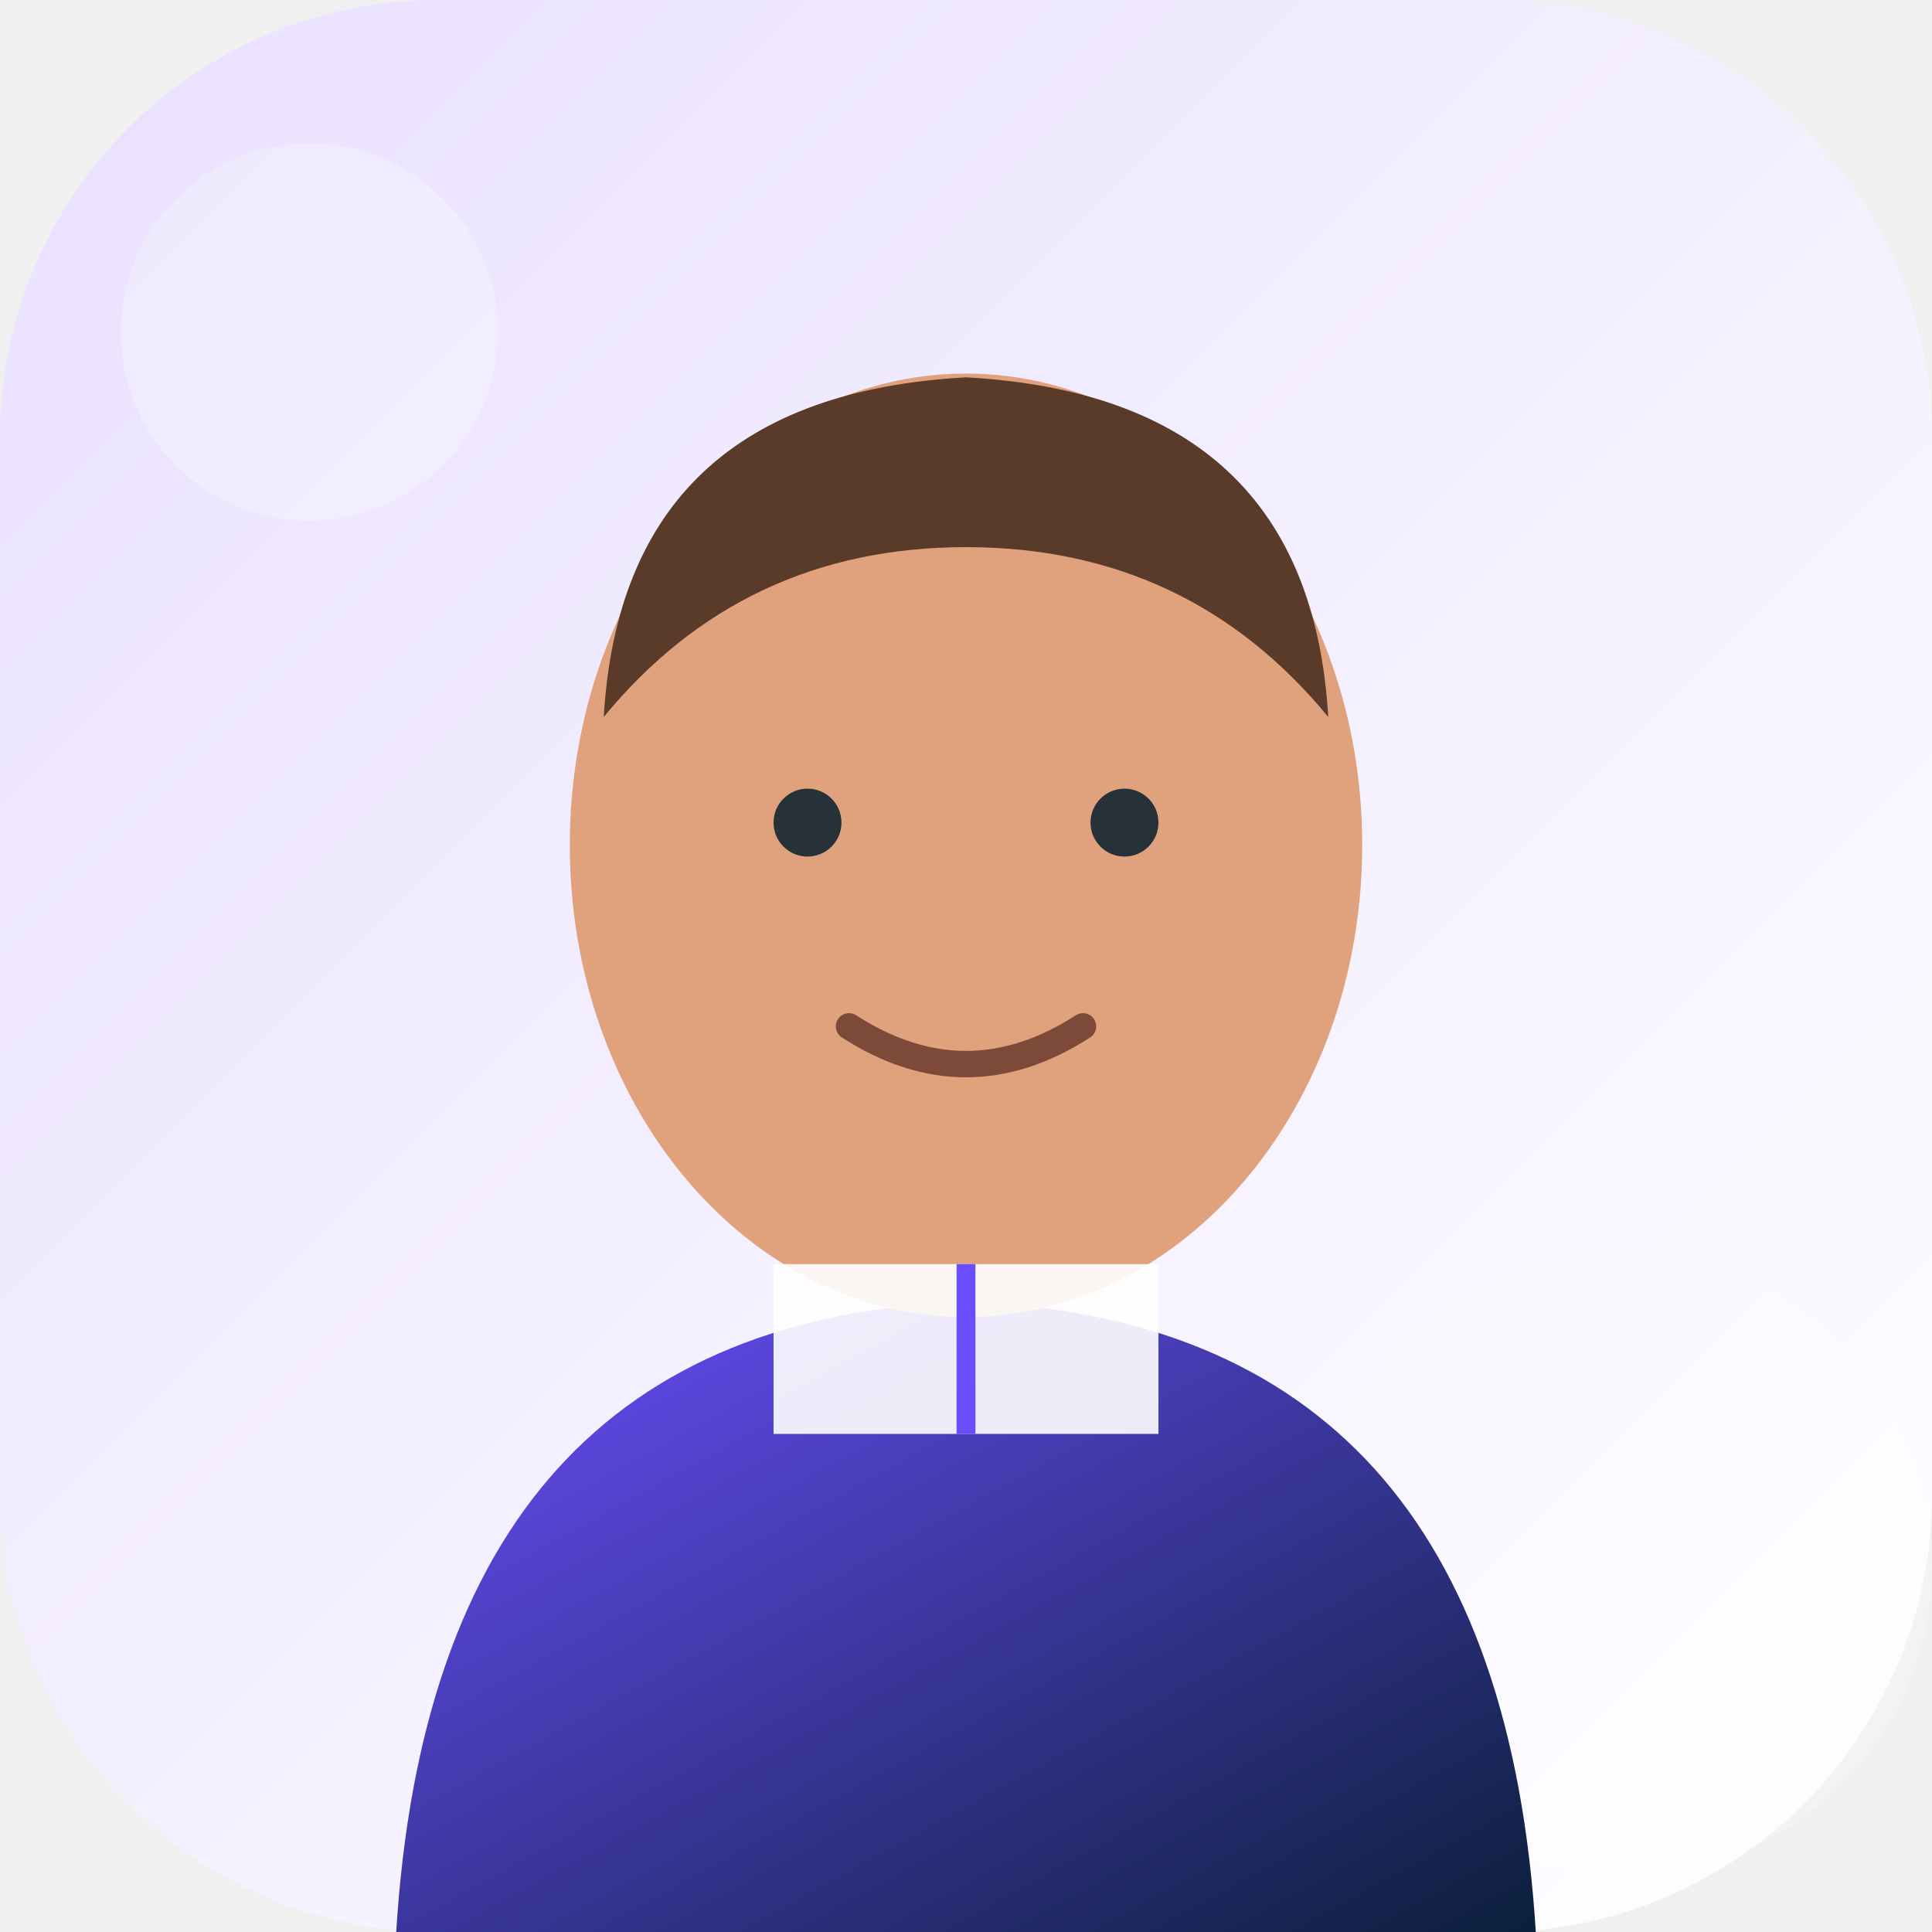
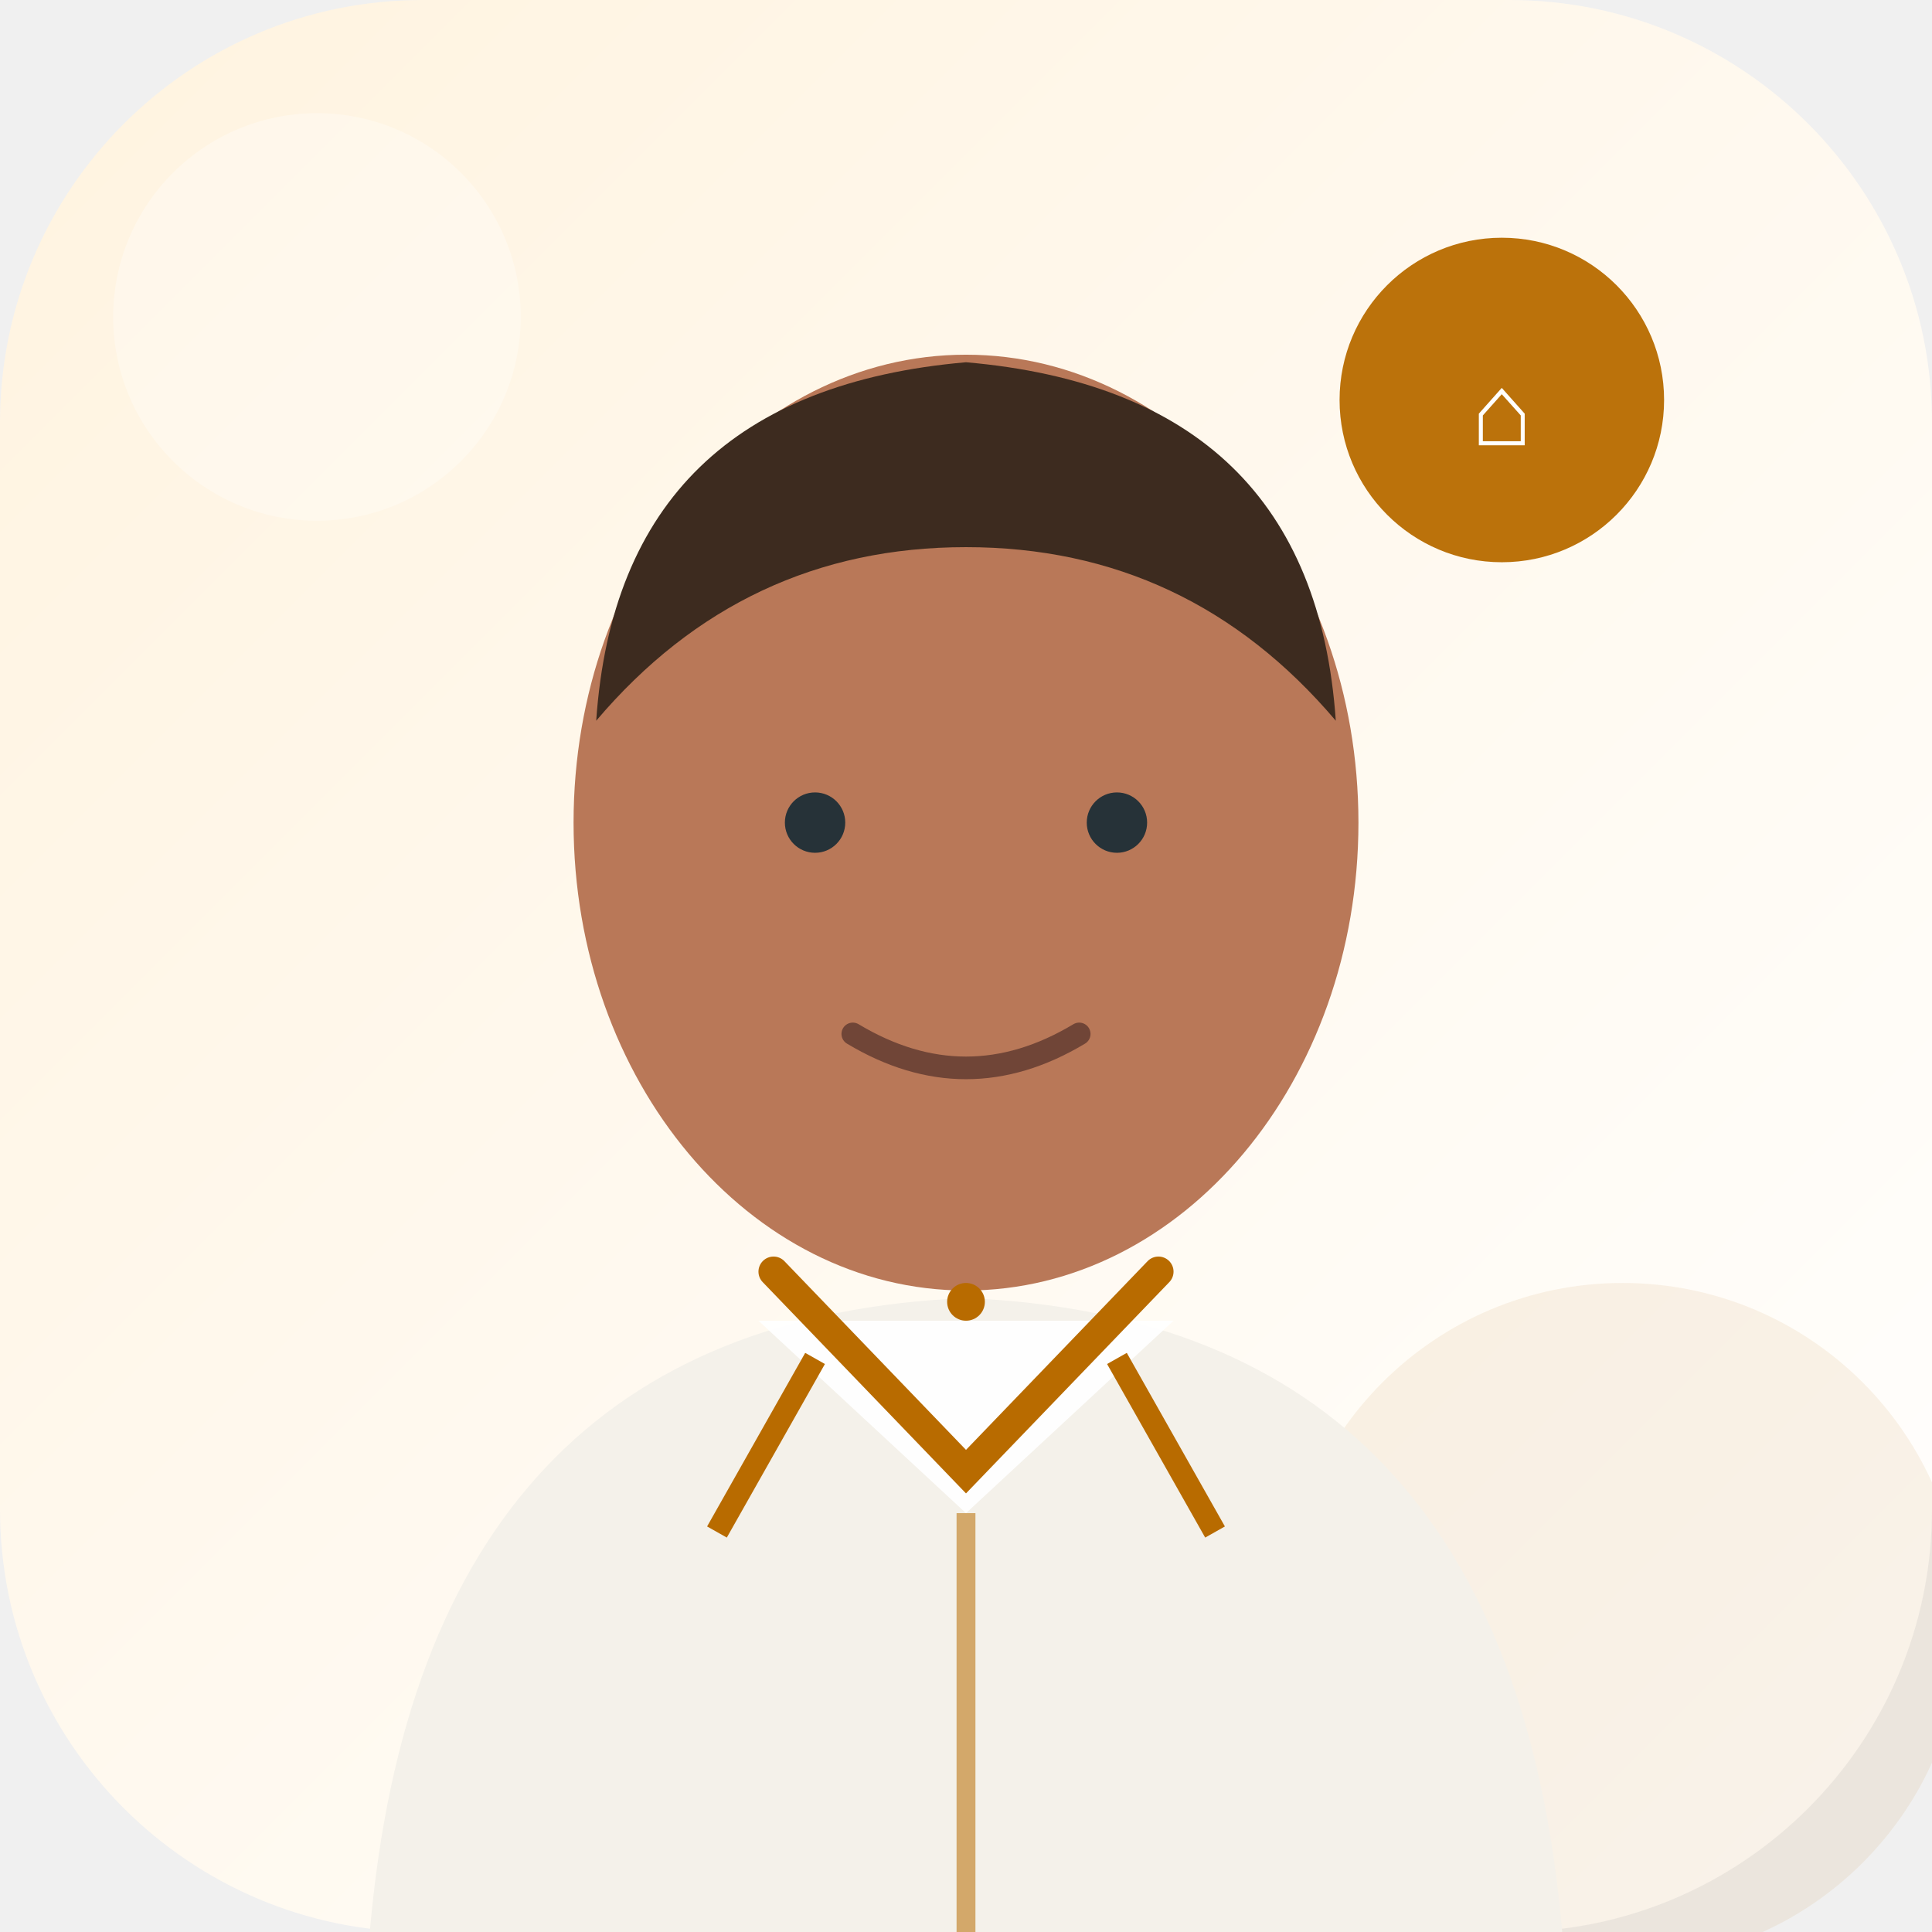
<svg xmlns="http://www.w3.org/2000/svg" viewBox="0 0 512 512">
  <defs>
-     <linearGradient id="b" x2="1" y2="1">
-       <stop stop-color="#e9e0ff" />
+     <linearGradient id="g" x1="0" y1="0" x2="1" y2="1">
+       <stop stop-color="#fff3df" />
      <stop offset="1" stop-color="#ffffff" />
    </linearGradient>
-     <linearGradient id="s" x2="1" y2="1">
-       <stop stop-color="#6b4eff" />
-       <stop offset="1" stop-color="#0b1f3a" />
-     </linearGradient>
  </defs>
-   <rect width="512" height="512" rx="116" fill="url(#b)" />
-   <circle cx="82" cy="88" r="50" fill="#fff" opacity=".25" />
-   <circle cx="430" cy="415" r="82" fill="#fff" opacity=".18" />
-   <path d="M105 512Q115 350 256 345Q397 350 407 512Z" fill="url(#s)" />
-   <ellipse cx="256" cy="224" rx="105" ry="125" fill="#e0a27d" />
-   <path d="M160 190Q165 105 256 100Q347 105 352 190Q315 145 256 145Q197 145 160 190Z" fill="#5a3a28" />
-   <circle cx="214" cy="218" r="9" fill="#263238" />
-   <circle cx="298" cy="218" r="9" fill="#263238" />
-   <path d="M225 272Q256 292 287 272" fill="none" stroke="#7d4938" stroke-width="7" stroke-linecap="round" />
-   <path d="M205 335h102v45H205z" rx="12" fill="#fff" opacity=".9" />
-   <path d="M256 335v45" stroke="#6b4eff" stroke-width="5" />
+   <rect width="512" height="512" rx="112" fill="url(#g)" />
+   <circle cx="84" cy="84" r="54" fill="#fff" opacity=".30" />
+   <circle cx="430" cy="430" r="90" fill="#b86b00" opacity=".08" />
+   <circle cx="398" cy="106" r="43" fill="#b86b00" opacity=".95" />
+   <text x="398" y="118" text-anchor="middle" font-family="Arial,sans-serif" font-size="27" font-weight="700" fill="#fff">⌂</text>
+   <path d="M98 512Q112 350 256 344Q400 350 414 512Z" fill="#f4f1ea" />
+   <path d="M201 350L256 401L311 350" fill="#ffffff" opacity=".95" />
+   <path d="M256 401V512" stroke="#b86b00" stroke-width="5" opacity=".55" />
+   <ellipse cx="256" cy="218" rx="104" ry="124" fill="#b97858" />
+   <path d="M158 191Q164 104 256 96Q348 104 354 191Q315 145 256 145Q197 145 158 191Z" fill="#3d2b1f" />
+   <circle cx="216" cy="218" r="8" fill="#263238" />
+   <circle cx="296" cy="218" r="8" fill="#263238" />
+   <path d="M226 274Q256 292 286 274" fill="none" stroke="#704537" stroke-width="6" stroke-linecap="round" />
+   <path d="M205 337L256 390L307 337" fill="none" stroke="#b86b00" stroke-width="8" stroke-linecap="round" />
+   <path d="M216 360L190 406M296 360L322 406" stroke="#b86b00" stroke-width="6" />
+   <circle cx="256" cy="345" r="5" fill="#b86b00" />
</svg>
